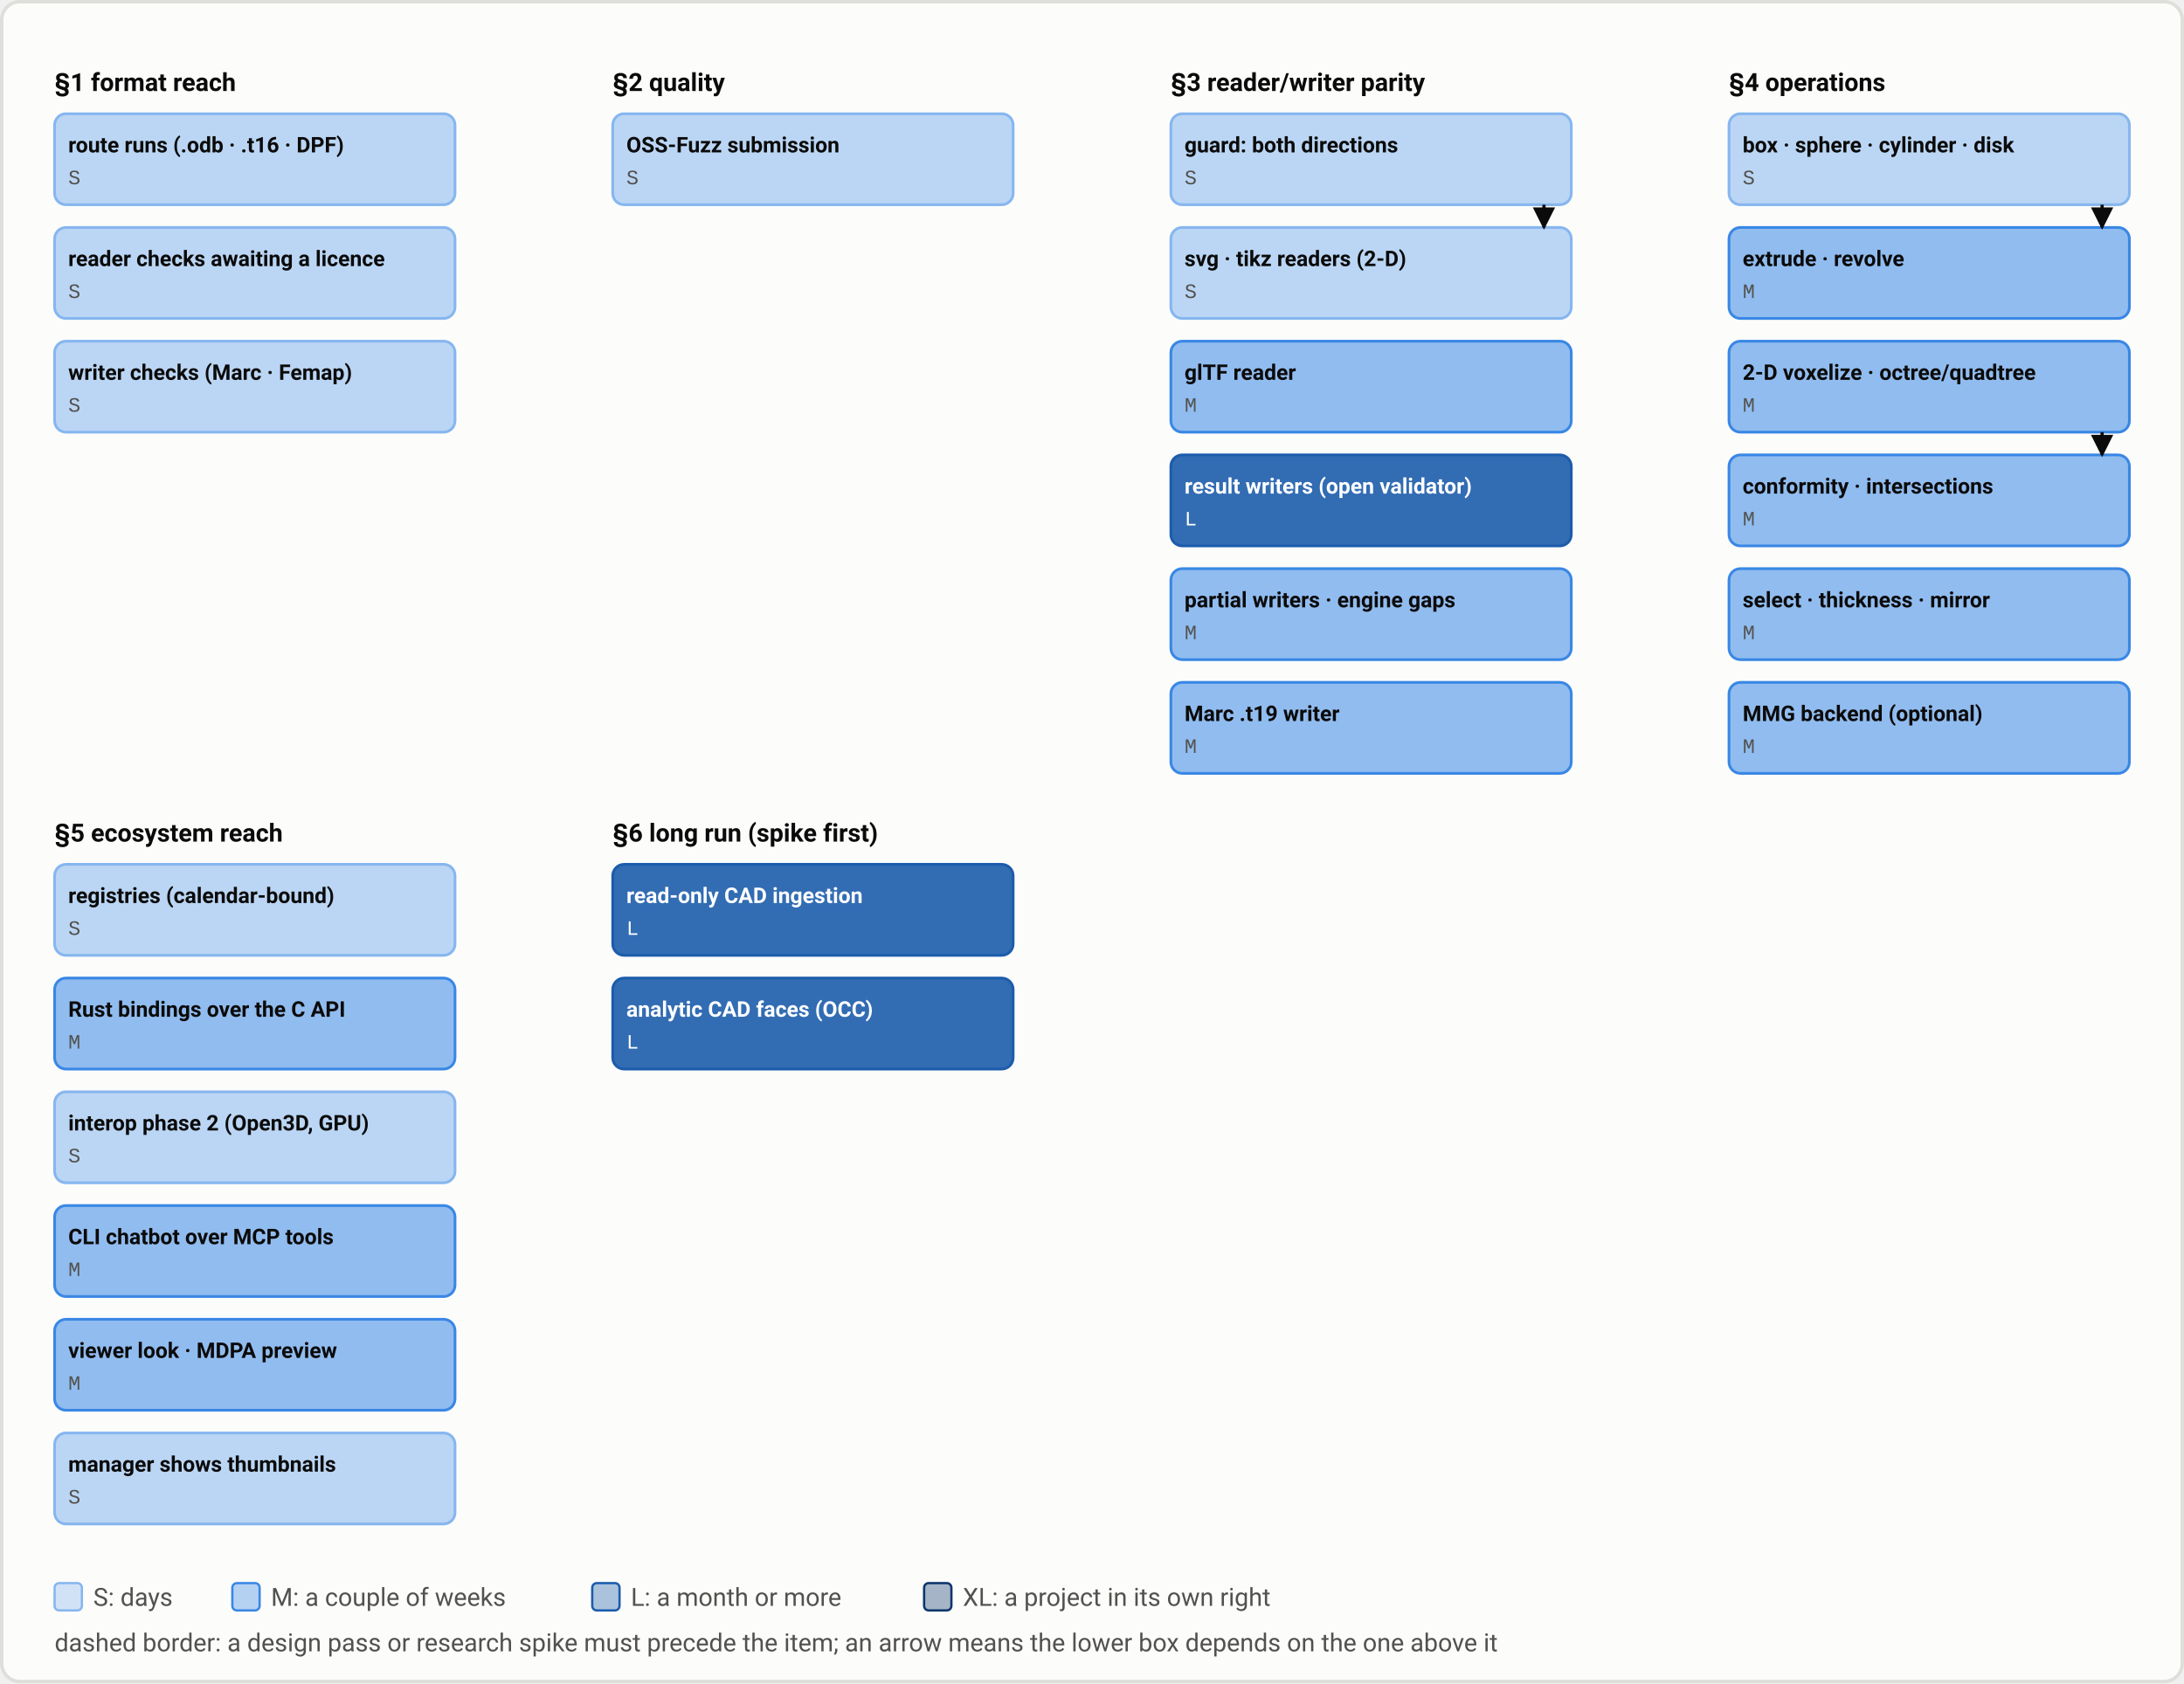
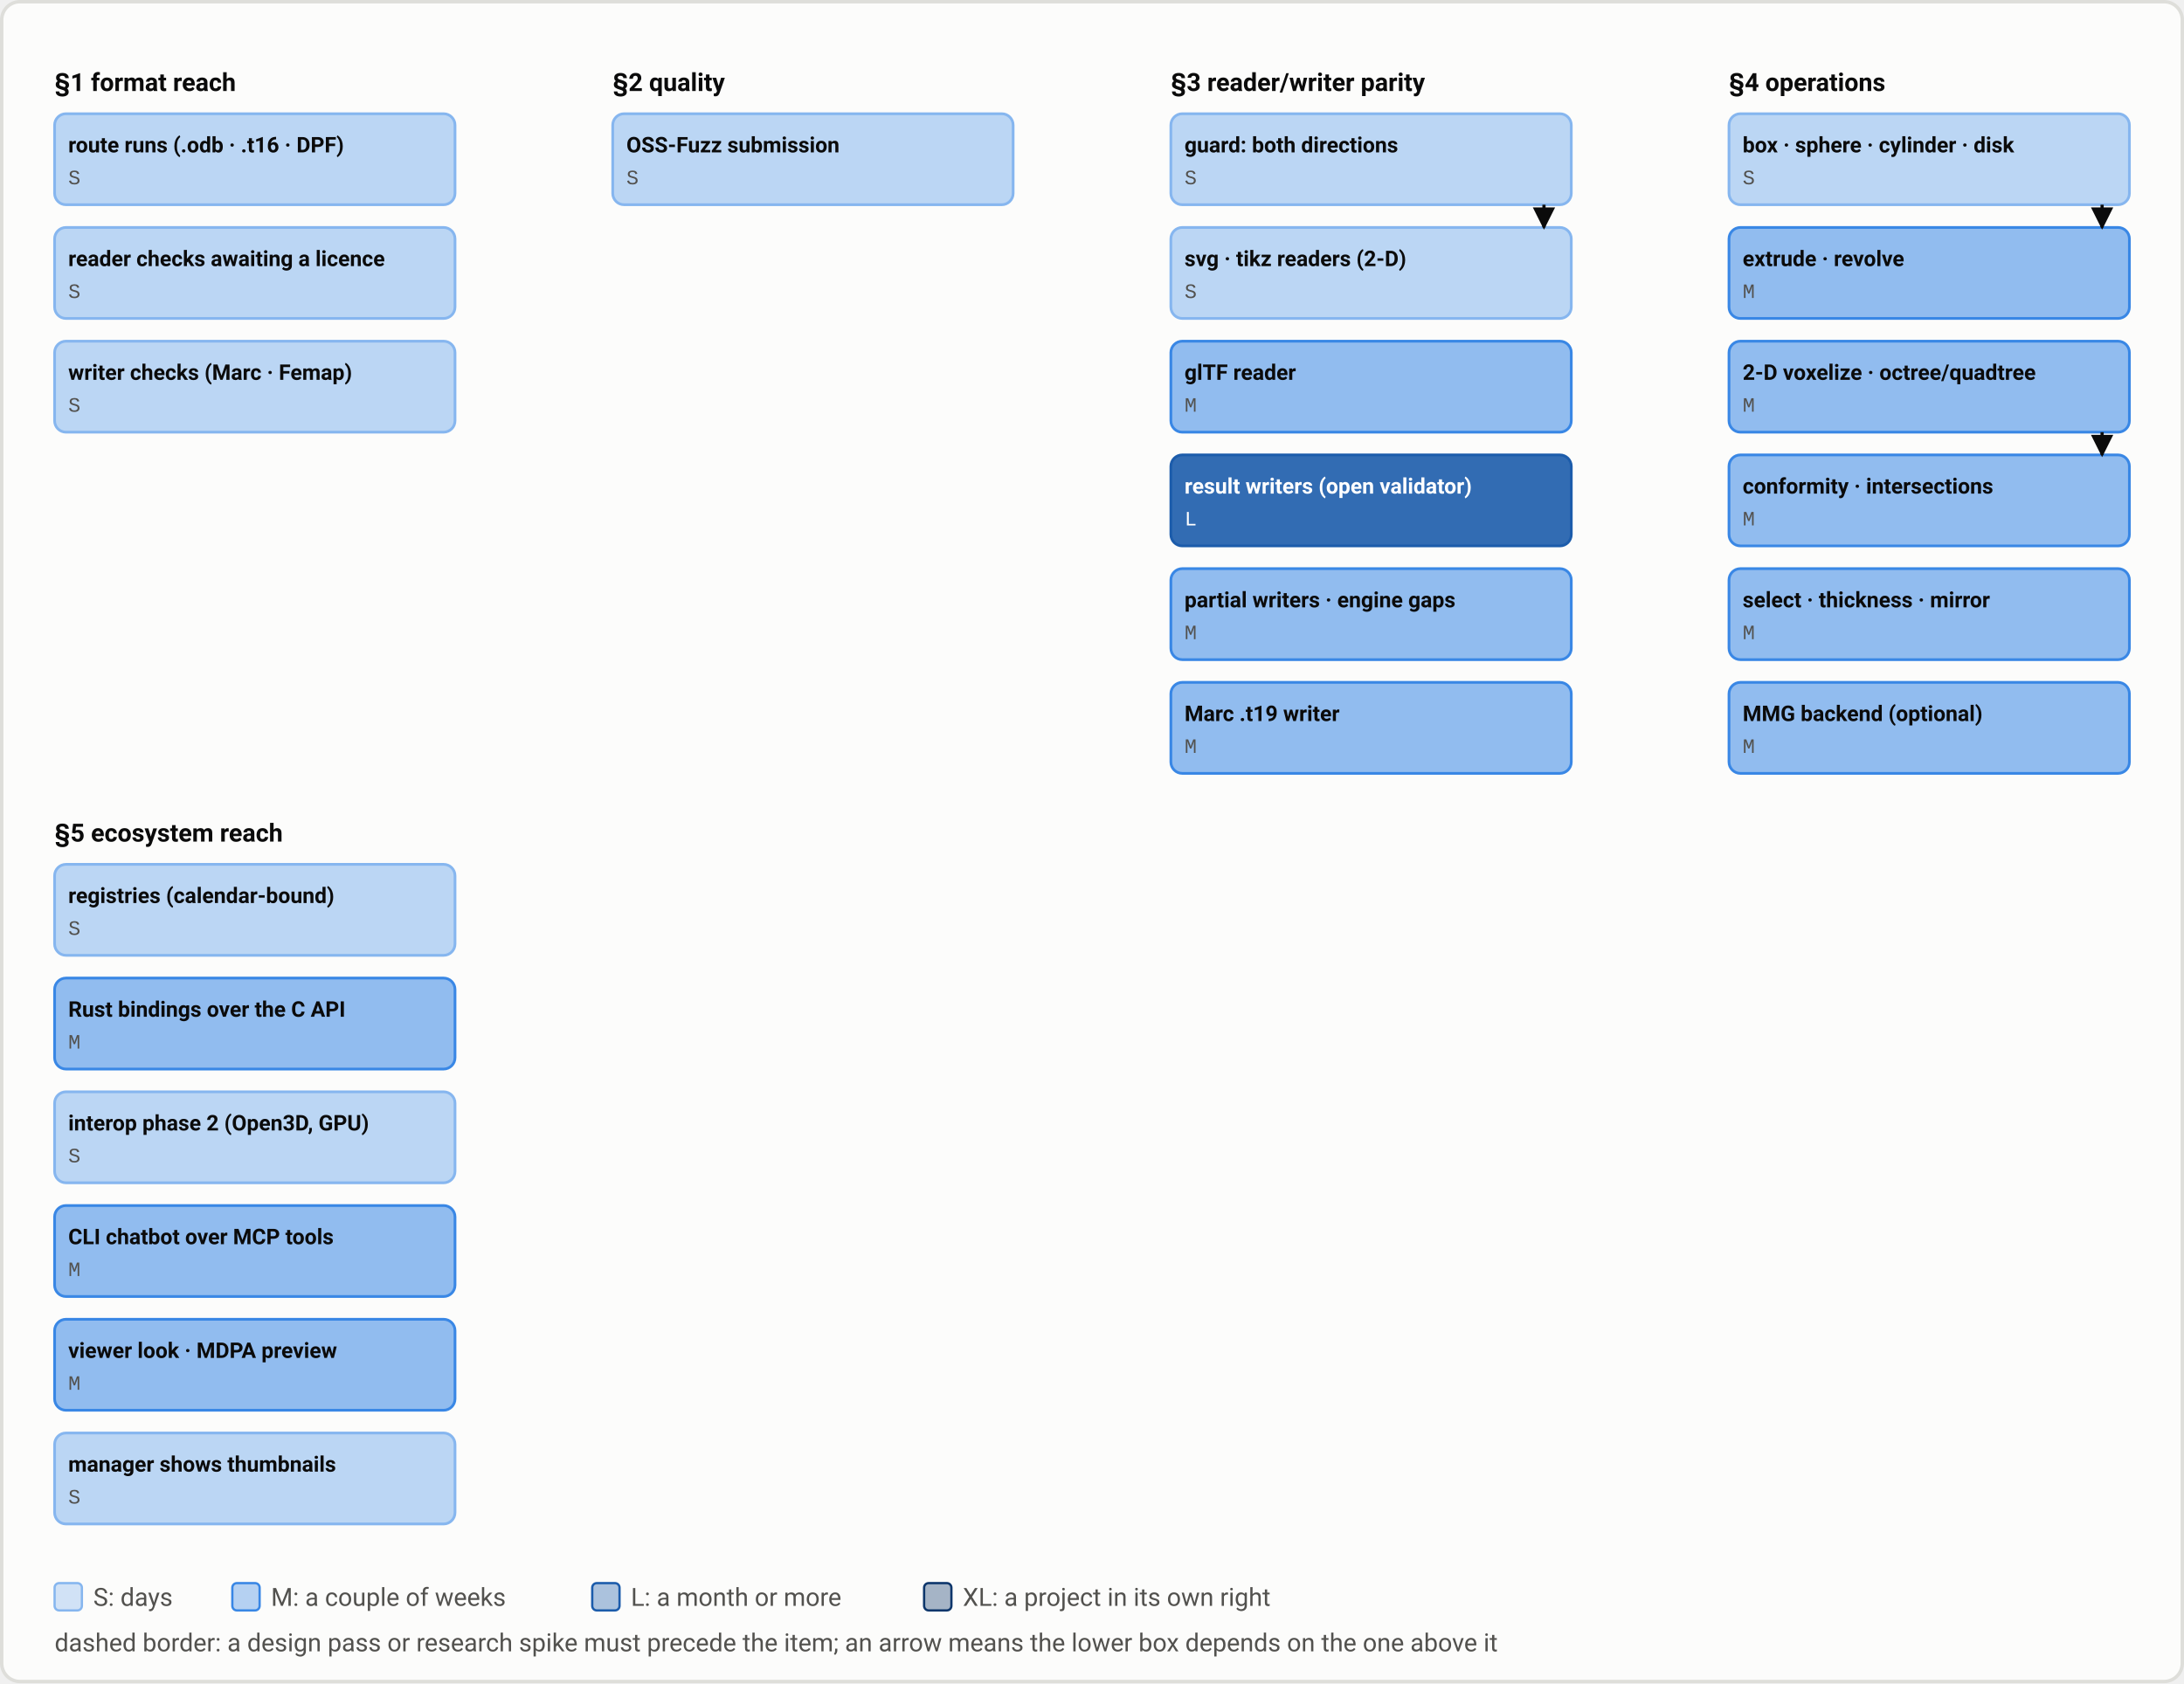
<svg xmlns="http://www.w3.org/2000/svg" viewBox="0 0 960 740" width="960" height="740" font-family="system-ui, -apple-system, 'Segoe UI', Roboto, sans-serif" role="img" aria-label="The roadmap at a glance: open items by section, in recommended order, shaded by effort">
  <defs>
    <marker id="arrow-0b0b0b" viewBox="0 0 10 10" refX="9" refY="5" markerWidth="7" markerHeight="7" orient="auto-start-reverse">
      <path d="M 0 0 L 10 5 L 0 10 z" fill="#0b0b0b" />
    </marker>
  </defs>
  <rect x="0.75" y="0.75" width="958.5" height="738.5" rx="8" fill="#fcfcfb" stroke="#dededa" stroke-width="1.5" />
  <text x="24" y="40" font-family="system-ui, -apple-system, 'Segoe UI', Roboto, sans-serif" font-size="11" font-weight="700" fill="#0b0b0b">§1 format reach</text>
  <rect x="24" y="50" width="176" height="40" rx="5" fill="#86b6ef" fill-opacity="0.55" stroke="#86b6ef" stroke-width="1.2" />
  <text x="30" y="67" font-family="system-ui, -apple-system, 'Segoe UI', Roboto, sans-serif" font-size="9.5" font-weight="600" fill="#0b0b0b">route runs (.odb · .t16 · DPF)</text>
  <text x="30" y="81" font-family="ui-monospace, SFMono-Regular, Menlo, Consolas, 'Liberation Mono', monospace" font-size="9" fill="#52514e">S</text>
  <rect x="24" y="100" width="176" height="40" rx="5" fill="#86b6ef" fill-opacity="0.55" stroke="#86b6ef" stroke-width="1.2" />
  <text x="30" y="117" font-family="system-ui, -apple-system, 'Segoe UI', Roboto, sans-serif" font-size="9.5" font-weight="600" fill="#0b0b0b">reader checks awaiting a licence</text>
  <text x="30" y="131" font-family="ui-monospace, SFMono-Regular, Menlo, Consolas, 'Liberation Mono', monospace" font-size="9" fill="#52514e">S</text>
  <rect x="24" y="150" width="176" height="40" rx="5" fill="#86b6ef" fill-opacity="0.55" stroke="#86b6ef" stroke-width="1.2" />
  <text x="30" y="167" font-family="system-ui, -apple-system, 'Segoe UI', Roboto, sans-serif" font-size="9.5" font-weight="600" fill="#0b0b0b">writer checks (Marc · Femap)</text>
  <text x="30" y="181" font-family="ui-monospace, SFMono-Regular, Menlo, Consolas, 'Liberation Mono', monospace" font-size="9" fill="#52514e">S</text>
  <text x="269.33" y="40" font-family="system-ui, -apple-system, 'Segoe UI', Roboto, sans-serif" font-size="11" font-weight="700" fill="#0b0b0b">§2 quality</text>
  <rect x="269.33" y="50" width="176" height="40" rx="5" fill="#86b6ef" fill-opacity="0.55" stroke="#86b6ef" stroke-width="1.2" />
  <text x="275.33" y="67" font-family="system-ui, -apple-system, 'Segoe UI', Roboto, sans-serif" font-size="9.5" font-weight="600" fill="#0b0b0b">OSS-Fuzz submission</text>
  <text x="275.33" y="81" font-family="ui-monospace, SFMono-Regular, Menlo, Consolas, 'Liberation Mono', monospace" font-size="9" fill="#52514e">S</text>
  <text x="514.67" y="40" font-family="system-ui, -apple-system, 'Segoe UI', Roboto, sans-serif" font-size="11" font-weight="700" fill="#0b0b0b">§3 reader/writer parity</text>
  <rect x="514.67" y="50" width="176" height="40" rx="5" fill="#86b6ef" fill-opacity="0.55" stroke="#86b6ef" stroke-width="1.2" />
  <text x="520.67" y="67" font-family="system-ui, -apple-system, 'Segoe UI', Roboto, sans-serif" font-size="9.5" font-weight="600" fill="#0b0b0b">guard: both directions</text>
  <text x="520.67" y="81" font-family="ui-monospace, SFMono-Regular, Menlo, Consolas, 'Liberation Mono', monospace" font-size="9" fill="#52514e">S</text>
  <rect x="514.67" y="100" width="176" height="40" rx="5" fill="#86b6ef" fill-opacity="0.55" stroke="#86b6ef" stroke-width="1.2" />
  <text x="520.67" y="117" font-family="system-ui, -apple-system, 'Segoe UI', Roboto, sans-serif" font-size="9.5" font-weight="600" fill="#0b0b0b">svg · tikz readers (2-D)</text>
  <text x="520.67" y="131" font-family="ui-monospace, SFMono-Regular, Menlo, Consolas, 'Liberation Mono', monospace" font-size="9" fill="#52514e">S</text>
  <rect x="514.67" y="150" width="176" height="40" rx="5" fill="#3987e5" fill-opacity="0.55" stroke="#3987e5" stroke-width="1.2" />
  <text x="520.67" y="167" font-family="system-ui, -apple-system, 'Segoe UI', Roboto, sans-serif" font-size="9.5" font-weight="600" fill="#0b0b0b">glTF reader</text>
  <text x="520.67" y="181" font-family="ui-monospace, SFMono-Regular, Menlo, Consolas, 'Liberation Mono', monospace" font-size="9" fill="#52514e">M</text>
  <rect x="514.67" y="200" width="176" height="40" rx="5" fill="#1c5cab" fill-opacity="0.9" stroke="#1c5cab" stroke-width="1.2" />
  <text x="520.67" y="217" font-family="system-ui, -apple-system, 'Segoe UI', Roboto, sans-serif" font-size="9.5" font-weight="600" fill="#ffffff">result writers (open validator)</text>
  <text x="520.67" y="231" font-family="ui-monospace, SFMono-Regular, Menlo, Consolas, 'Liberation Mono', monospace" font-size="9" fill="#ffffff">L</text>
  <rect x="514.67" y="250" width="176" height="40" rx="5" fill="#3987e5" fill-opacity="0.55" stroke="#3987e5" stroke-width="1.2" />
  <text x="520.67" y="267" font-family="system-ui, -apple-system, 'Segoe UI', Roboto, sans-serif" font-size="9.5" font-weight="600" fill="#0b0b0b">partial writers · engine gaps</text>
  <text x="520.67" y="281" font-family="ui-monospace, SFMono-Regular, Menlo, Consolas, 'Liberation Mono', monospace" font-size="9" fill="#52514e">M</text>
  <rect x="514.67" y="300" width="176" height="40" rx="5" fill="#3987e5" fill-opacity="0.55" stroke="#3987e5" stroke-width="1.2" />
  <text x="520.67" y="317" font-family="system-ui, -apple-system, 'Segoe UI', Roboto, sans-serif" font-size="9.5" font-weight="600" fill="#0b0b0b">Marc .t19 writer</text>
  <text x="520.67" y="331" font-family="ui-monospace, SFMono-Regular, Menlo, Consolas, 'Liberation Mono', monospace" font-size="9" fill="#52514e">M</text>
  <line x1="678.67" y1="90" x2="678.67" y2="100" stroke="#0b0b0b" stroke-width="1.4" marker-end="url(#arrow-0b0b0b)" />
  <text x="760" y="40" font-family="system-ui, -apple-system, 'Segoe UI', Roboto, sans-serif" font-size="11" font-weight="700" fill="#0b0b0b">§4 operations</text>
  <rect x="760" y="50" width="176" height="40" rx="5" fill="#86b6ef" fill-opacity="0.55" stroke="#86b6ef" stroke-width="1.2" />
  <text x="766" y="67" font-family="system-ui, -apple-system, 'Segoe UI', Roboto, sans-serif" font-size="9.5" font-weight="600" fill="#0b0b0b">box · sphere · cylinder · disk</text>
  <text x="766" y="81" font-family="ui-monospace, SFMono-Regular, Menlo, Consolas, 'Liberation Mono', monospace" font-size="9" fill="#52514e">S</text>
  <rect x="760" y="100" width="176" height="40" rx="5" fill="#3987e5" fill-opacity="0.55" stroke="#3987e5" stroke-width="1.2" />
  <text x="766" y="117" font-family="system-ui, -apple-system, 'Segoe UI', Roboto, sans-serif" font-size="9.5" font-weight="600" fill="#0b0b0b">extrude · revolve</text>
  <text x="766" y="131" font-family="ui-monospace, SFMono-Regular, Menlo, Consolas, 'Liberation Mono', monospace" font-size="9" fill="#52514e">M</text>
  <rect x="760" y="150" width="176" height="40" rx="5" fill="#3987e5" fill-opacity="0.55" stroke="#3987e5" stroke-width="1.2" />
  <text x="766" y="167" font-family="system-ui, -apple-system, 'Segoe UI', Roboto, sans-serif" font-size="9.5" font-weight="600" fill="#0b0b0b">2-D voxelize · octree/quadtree</text>
  <text x="766" y="181" font-family="ui-monospace, SFMono-Regular, Menlo, Consolas, 'Liberation Mono', monospace" font-size="9" fill="#52514e">M</text>
  <rect x="760" y="200" width="176" height="40" rx="5" fill="#3987e5" fill-opacity="0.55" stroke="#3987e5" stroke-width="1.2" />
  <text x="766" y="217" font-family="system-ui, -apple-system, 'Segoe UI', Roboto, sans-serif" font-size="9.5" font-weight="600" fill="#0b0b0b">conformity · intersections</text>
  <text x="766" y="231" font-family="ui-monospace, SFMono-Regular, Menlo, Consolas, 'Liberation Mono', monospace" font-size="9" fill="#52514e">M</text>
  <rect x="760" y="250" width="176" height="40" rx="5" fill="#3987e5" fill-opacity="0.55" stroke="#3987e5" stroke-width="1.2" />
  <text x="766" y="267" font-family="system-ui, -apple-system, 'Segoe UI', Roboto, sans-serif" font-size="9.5" font-weight="600" fill="#0b0b0b">select · thickness · mirror</text>
  <text x="766" y="281" font-family="ui-monospace, SFMono-Regular, Menlo, Consolas, 'Liberation Mono', monospace" font-size="9" fill="#52514e">M</text>
  <rect x="760" y="300" width="176" height="40" rx="5" fill="#3987e5" fill-opacity="0.55" stroke="#3987e5" stroke-width="1.2" />
  <text x="766" y="317" font-family="system-ui, -apple-system, 'Segoe UI', Roboto, sans-serif" font-size="9.5" font-weight="600" fill="#0b0b0b">MMG backend (optional)</text>
  <text x="766" y="331" font-family="ui-monospace, SFMono-Regular, Menlo, Consolas, 'Liberation Mono', monospace" font-size="9" fill="#52514e">M</text>
  <line x1="924" y1="90" x2="924" y2="100" stroke="#0b0b0b" stroke-width="1.4" marker-end="url(#arrow-0b0b0b)" />
  <line x1="924" y1="190" x2="924" y2="200" stroke="#0b0b0b" stroke-width="1.4" marker-end="url(#arrow-0b0b0b)" />
  <text x="24" y="370" font-family="system-ui, -apple-system, 'Segoe UI', Roboto, sans-serif" font-size="11" font-weight="700" fill="#0b0b0b">§5 ecosystem reach</text>
  <rect x="24" y="380" width="176" height="40" rx="5" fill="#86b6ef" fill-opacity="0.55" stroke="#86b6ef" stroke-width="1.2" />
  <text x="30" y="397" font-family="system-ui, -apple-system, 'Segoe UI', Roboto, sans-serif" font-size="9.5" font-weight="600" fill="#0b0b0b">registries (calendar-bound)</text>
  <text x="30" y="411" font-family="ui-monospace, SFMono-Regular, Menlo, Consolas, 'Liberation Mono', monospace" font-size="9" fill="#52514e">S</text>
  <rect x="24" y="430" width="176" height="40" rx="5" fill="#3987e5" fill-opacity="0.55" stroke="#3987e5" stroke-width="1.2" />
  <text x="30" y="447" font-family="system-ui, -apple-system, 'Segoe UI', Roboto, sans-serif" font-size="9.5" font-weight="600" fill="#0b0b0b">Rust bindings over the C API</text>
  <text x="30" y="461" font-family="ui-monospace, SFMono-Regular, Menlo, Consolas, 'Liberation Mono', monospace" font-size="9" fill="#52514e">M</text>
  <rect x="24" y="480" width="176" height="40" rx="5" fill="#86b6ef" fill-opacity="0.55" stroke="#86b6ef" stroke-width="1.2" />
  <text x="30" y="497" font-family="system-ui, -apple-system, 'Segoe UI', Roboto, sans-serif" font-size="9.5" font-weight="600" fill="#0b0b0b">interop phase 2 (Open3D, GPU)</text>
  <text x="30" y="511" font-family="ui-monospace, SFMono-Regular, Menlo, Consolas, 'Liberation Mono', monospace" font-size="9" fill="#52514e">S</text>
  <rect x="24" y="530" width="176" height="40" rx="5" fill="#3987e5" fill-opacity="0.55" stroke="#3987e5" stroke-width="1.2" />
  <text x="30" y="547" font-family="system-ui, -apple-system, 'Segoe UI', Roboto, sans-serif" font-size="9.5" font-weight="600" fill="#0b0b0b">CLI chatbot over MCP tools</text>
  <text x="30" y="561" font-family="ui-monospace, SFMono-Regular, Menlo, Consolas, 'Liberation Mono', monospace" font-size="9" fill="#52514e">M</text>
  <rect x="24" y="580" width="176" height="40" rx="5" fill="#3987e5" fill-opacity="0.55" stroke="#3987e5" stroke-width="1.2" />
  <text x="30" y="597" font-family="system-ui, -apple-system, 'Segoe UI', Roboto, sans-serif" font-size="9.5" font-weight="600" fill="#0b0b0b">viewer look · MDPA preview</text>
  <text x="30" y="611" font-family="ui-monospace, SFMono-Regular, Menlo, Consolas, 'Liberation Mono', monospace" font-size="9" fill="#52514e">M</text>
  <rect x="24" y="630" width="176" height="40" rx="5" fill="#86b6ef" fill-opacity="0.55" stroke="#86b6ef" stroke-width="1.2" />
  <text x="30" y="647" font-family="system-ui, -apple-system, 'Segoe UI', Roboto, sans-serif" font-size="9.5" font-weight="600" fill="#0b0b0b">manager shows thumbnails</text>
  <text x="30" y="661" font-family="ui-monospace, SFMono-Regular, Menlo, Consolas, 'Liberation Mono', monospace" font-size="9" fill="#52514e">S</text>
-   <text x="269.33" y="370" font-family="system-ui, -apple-system, 'Segoe UI', Roboto, sans-serif" font-size="11" font-weight="700" fill="#0b0b0b">§6 long run (spike first)</text>
-   <rect x="269.33" y="380" width="176" height="40" rx="5" fill="#1c5cab" fill-opacity="0.9" stroke="#1c5cab" stroke-width="1.2" />
-   <text x="275.33" y="397" font-family="system-ui, -apple-system, 'Segoe UI', Roboto, sans-serif" font-size="9.5" font-weight="600" fill="#ffffff">read-only CAD ingestion</text>
-   <text x="275.33" y="411" font-family="ui-monospace, SFMono-Regular, Menlo, Consolas, 'Liberation Mono', monospace" font-size="9" fill="#ffffff">L</text>
-   <rect x="269.33" y="430" width="176" height="40" rx="5" fill="#1c5cab" fill-opacity="0.9" stroke="#1c5cab" stroke-width="1.2" />
-   <text x="275.33" y="447" font-family="system-ui, -apple-system, 'Segoe UI', Roboto, sans-serif" font-size="9.5" font-weight="600" fill="#ffffff">analytic CAD faces (OCC)</text>
-   <text x="275.33" y="461" font-family="ui-monospace, SFMono-Regular, Menlo, Consolas, 'Liberation Mono', monospace" font-size="9" fill="#ffffff">L</text>
  <rect x="24" y="696" width="12" height="12" rx="2" fill="#86b6ef" fill-opacity="0.36" stroke="#86b6ef" stroke-width="1" />
  <text x="41" y="706" font-family="system-ui, -apple-system, 'Segoe UI', Roboto, sans-serif" font-size="11" fill="#52514e">S: days</text>
  <rect x="102.12" y="696" width="12" height="12" rx="2" fill="#3987e5" fill-opacity="0.36" stroke="#3987e5" stroke-width="1" />
  <text x="119.12" y="706" font-family="system-ui, -apple-system, 'Segoe UI', Roboto, sans-serif" font-size="11" fill="#52514e">M: a couple of weeks</text>
  <rect x="260.32" y="696" width="12" height="12" rx="2" fill="#1c5cab" fill-opacity="0.36" stroke="#1c5cab" stroke-width="1" />
  <text x="277.32" y="706" font-family="system-ui, -apple-system, 'Segoe UI', Roboto, sans-serif" font-size="11" fill="#52514e">L: a month or more</text>
  <rect x="406.2" y="696" width="12" height="12" rx="2" fill="#0d366b" fill-opacity="0.36" stroke="#0d366b" stroke-width="1" />
  <text x="423.2" y="706" font-family="system-ui, -apple-system, 'Segoe UI', Roboto, sans-serif" font-size="11" fill="#52514e">XL: a project in its own right</text>
  <text x="24" y="726" font-family="system-ui, -apple-system, 'Segoe UI', Roboto, sans-serif" font-size="11" fill="#52514e">dashed border: a design pass or research spike must precede the item; an arrow means the lower box depends on the one above it</text>
</svg>
